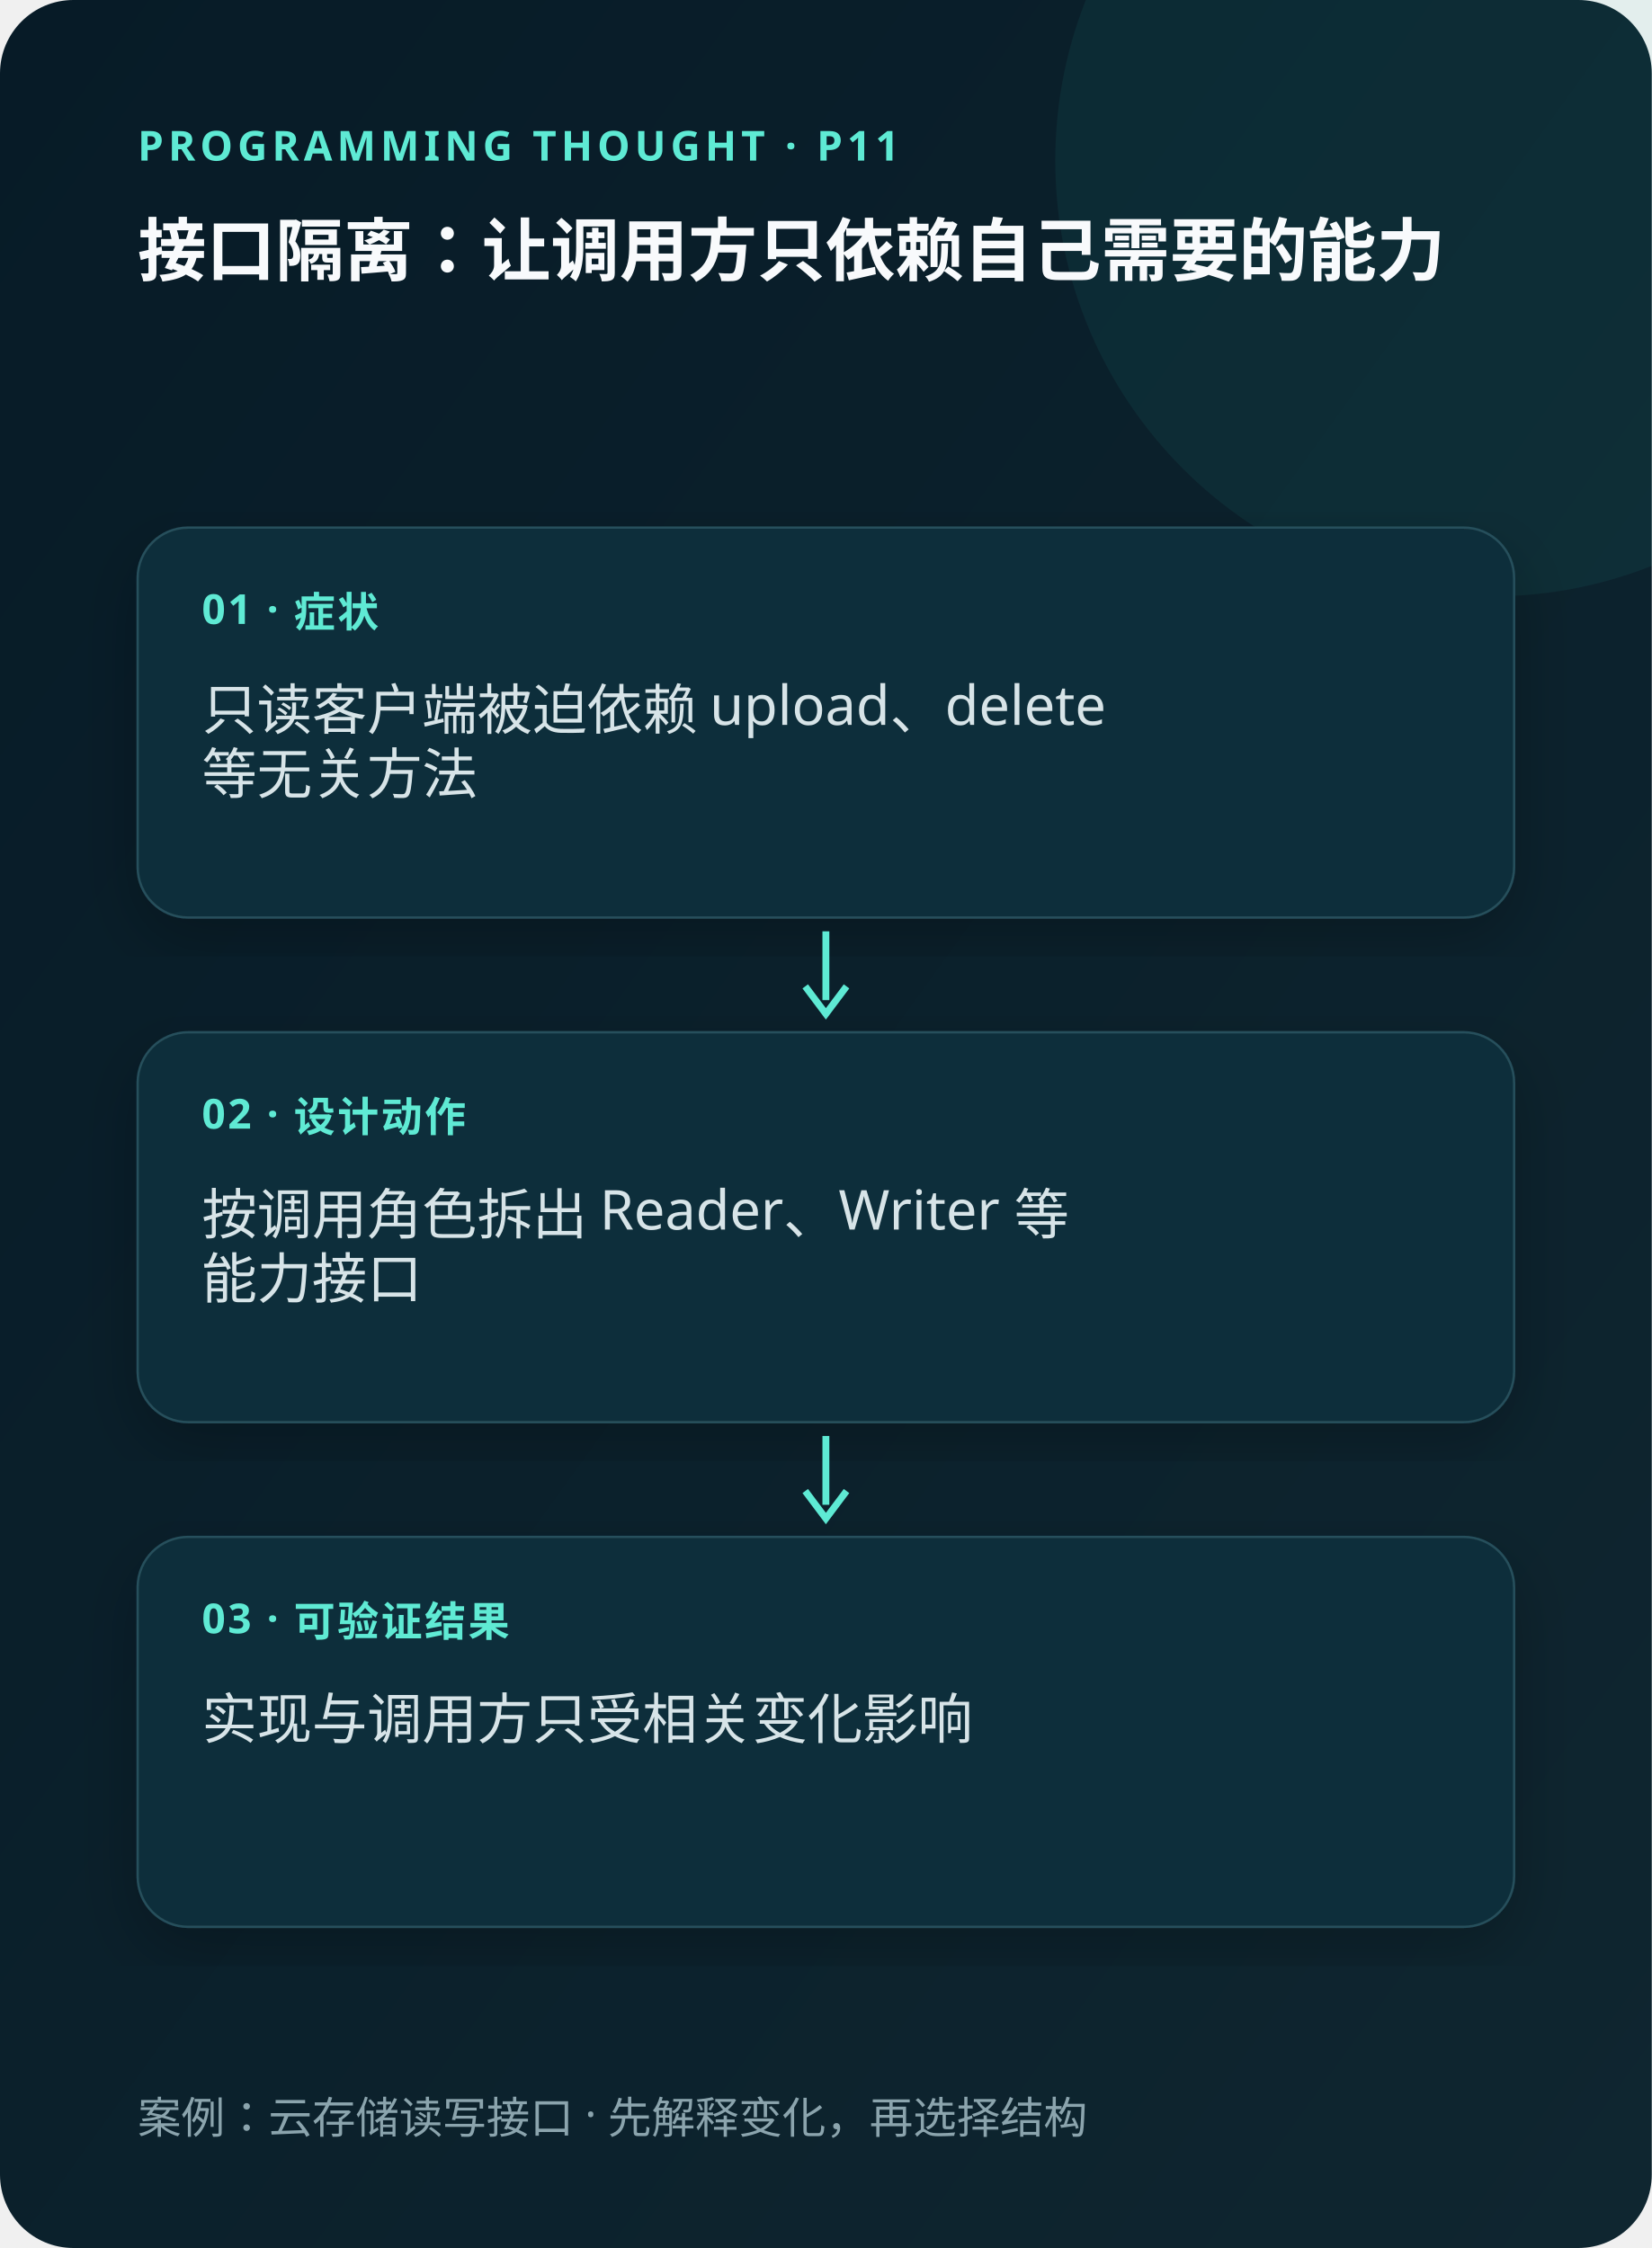
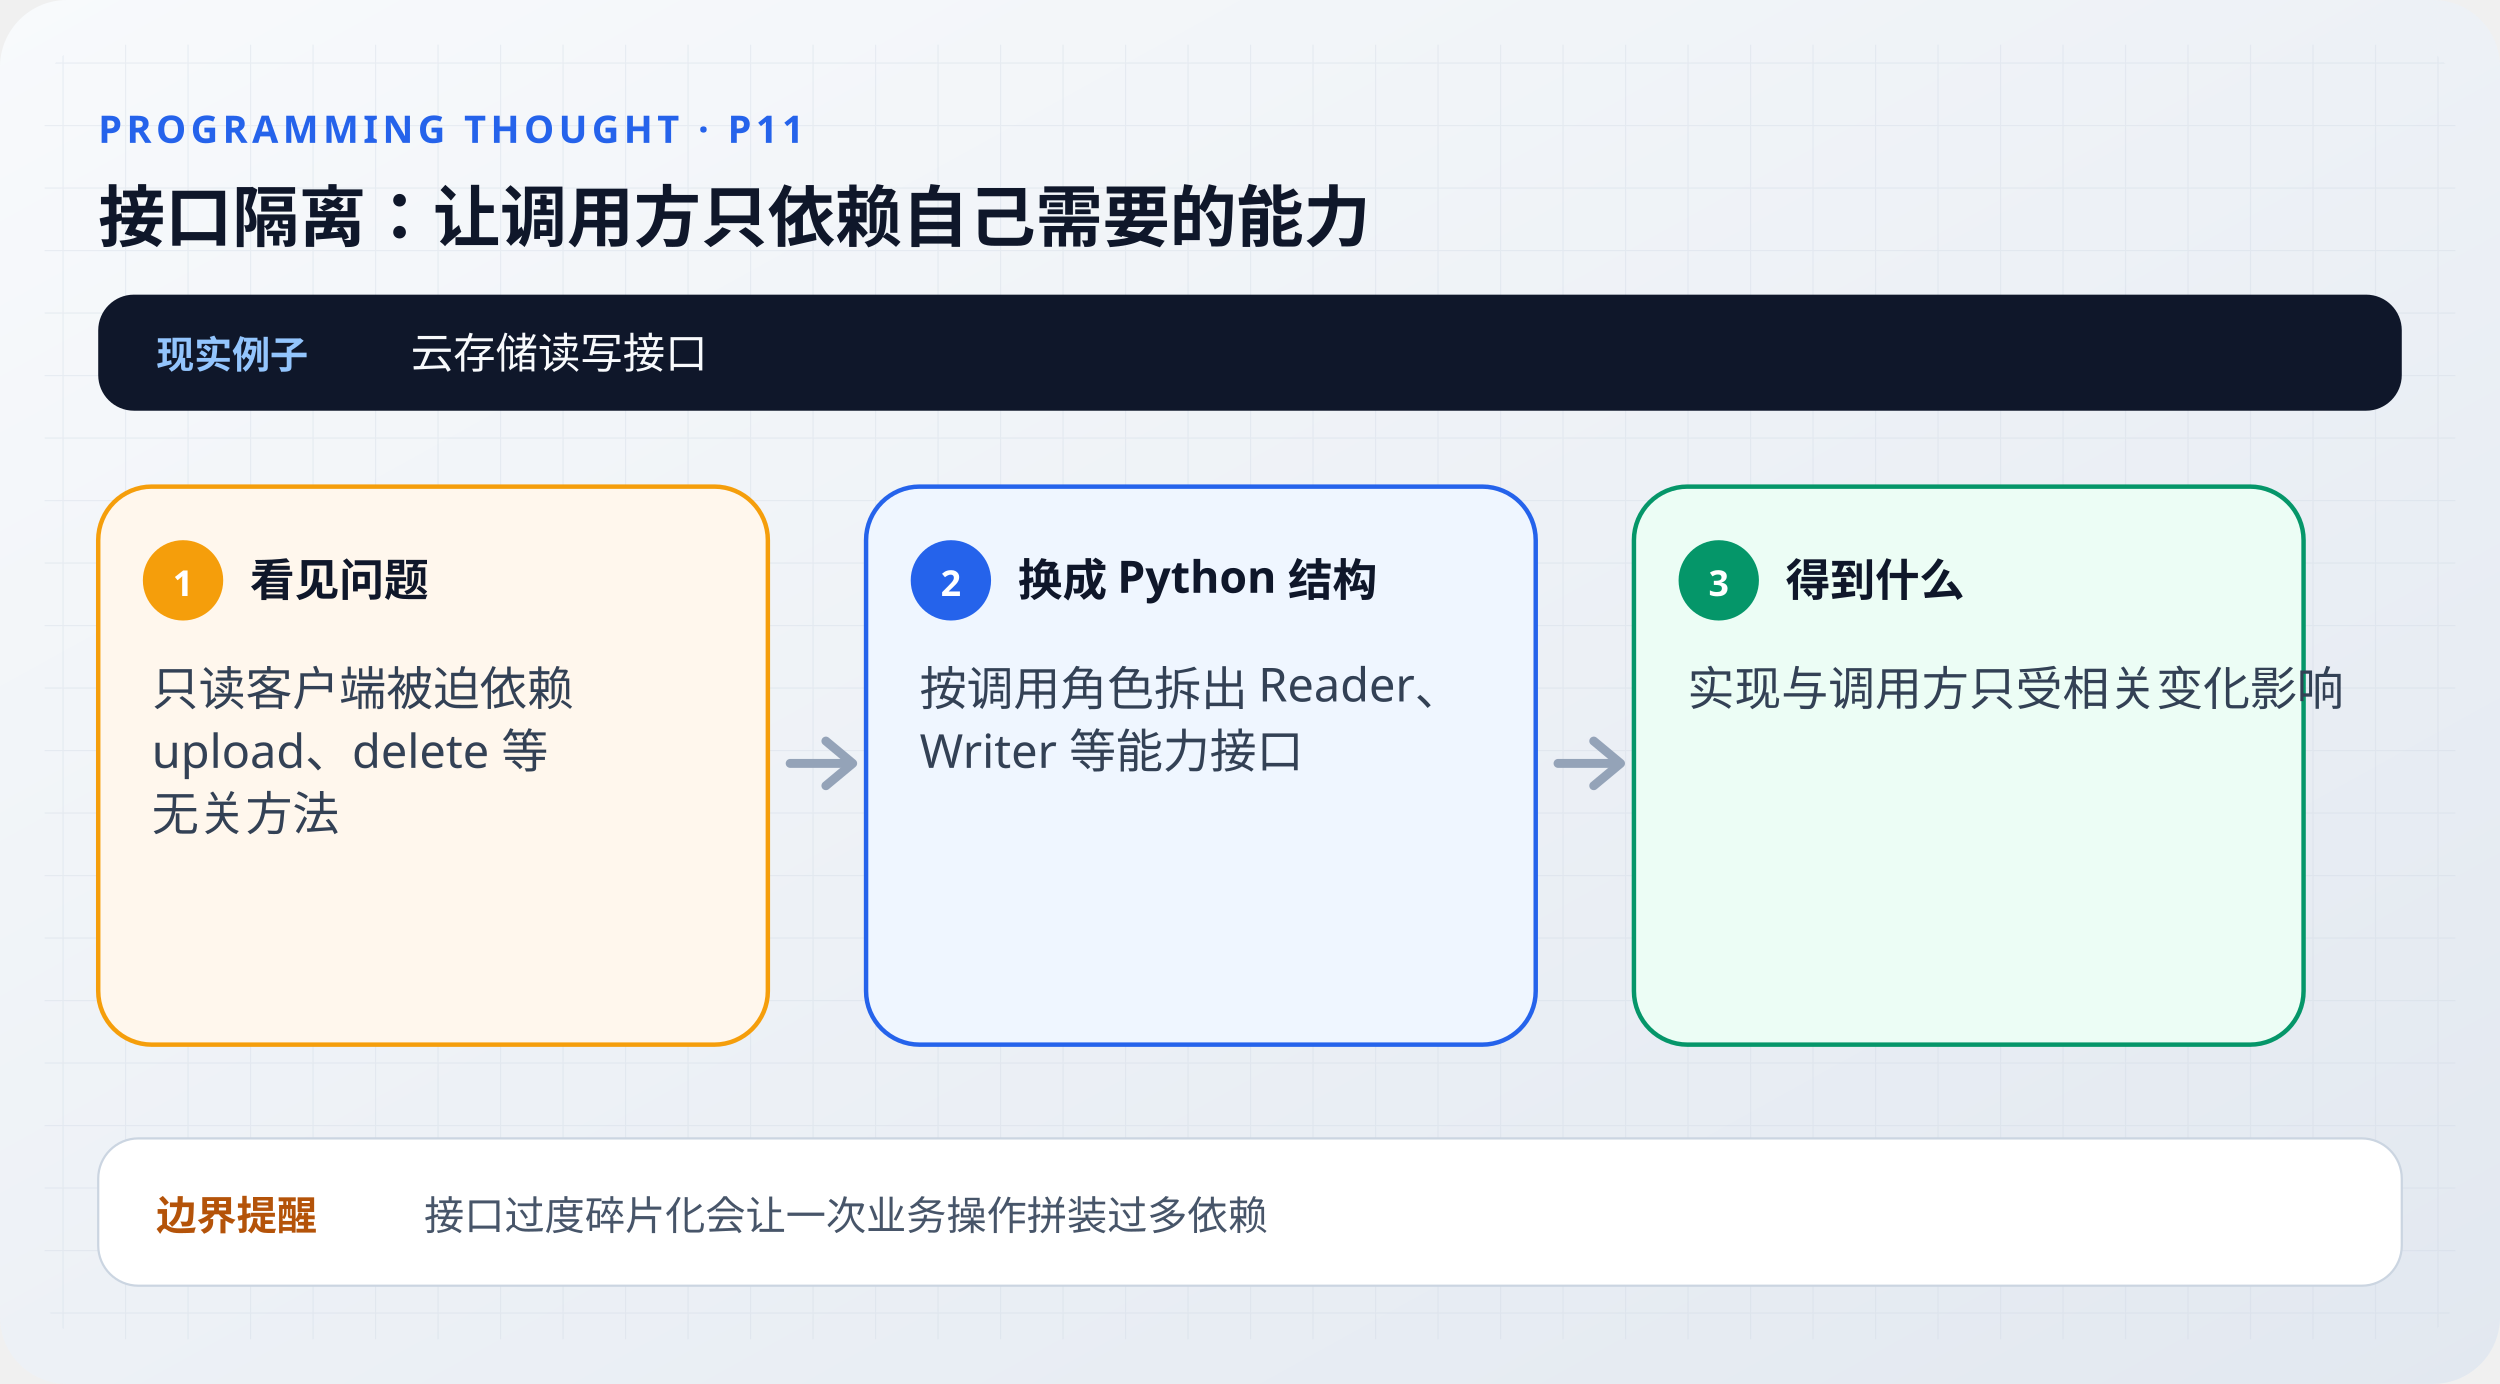
- <svg xmlns="http://www.w3.org/2000/svg" viewBox="0 0 720 980" role="img" aria-labelledby="title desc">
+ <svg xmlns="http://www.w3.org/2000/svg" viewBox="0 0 1120 620" role="img" aria-labelledby="title desc">
  <defs>
-     <linearGradient id="bg" x1="0" y1="0" x2="1" y2="1">
-       <stop offset="0" stop-color="#071b27" />
-       <stop offset="1" stop-color="#0f2630" />
+     <linearGradient id="paper" x1="0" y1="0" x2="1" y2="1">
+       <stop offset="0" stop-color="#f8fafc" />
+       <stop offset="1" stop-color="#e2e8f0" />
    </linearGradient>
+     <pattern id="grid" width="28" height="28" patternUnits="userSpaceOnUse">
+       <path d="M 28 0 L 0 0 0 28" fill="none" stroke="#cbd5e1" stroke-width="1" opacity=".45" />
+     </pattern>
    <filter id="shadow">
-       <feDropShadow dx="0" dy="10" stdDeviation="14" flood-opacity=".24" />
+       <feDropShadow dx="0" dy="7" stdDeviation="9" flood-color="#0f172a" flood-opacity=".15" />
    </filter>
  </defs>
-   <rect width="720" height="980" rx="32" fill="url(#bg)" />
-   <circle cx="650" cy="70" r="190" fill="#2dd4bf" opacity=".07" />
-   <text x="60" y="70" fill="#5eead4" font-family="system-ui,sans-serif" font-size="18" font-weight="700" letter-spacing="2">PROGRAMMING THOUGHT · P11</text>
-   <text x="60" y="120" class="heading">接口隔离：让调用方只依赖自己需要的能力</text>
+   <rect width="1120" height="620" rx="30" fill="url(#paper)" />
+   <rect x="20" y="20" width="1080" height="580" rx="22" fill="url(#grid)" opacity=".75" />
+   <text x="44" y="64" class="eyebrow">PROGRAMMING THOUGHT · P11</text>
+   <text x="44" y="108" class="heading">接口隔离：让调用方只依赖自己需要的能力</text>
+   <rect x="44" y="132" width="1032" height="52" rx="16" fill="#0f172a" />
+   <text x="70" y="165" class="exampleLabel">现实例子</text>
+   <text x="184" y="165" class="exampleText">云存储读写接口</text>
+   <g>
+     <rect x="44" y="218" width="300" height="250" rx="24" fill="#fff7ed" stroke="#f59e0b" stroke-width="2" />
+     <circle cx="82" cy="260" r="18" fill="#f59e0b" />
+     <text x="82" y="267" text-anchor="middle" class="number">1</text>
+     <text x="112" y="267" class="cardLabel">看见问题</text>
+     <text x="68" y="316" class="cardBody">只读客户端被迫依赖 </text>
+     <text x="68" y="344" class="cardBody">upload、delete 等</text>
+     <text x="68" y="372" class="cardBody">无关方法</text>
+   </g>
+   <path d="M354 342h24" stroke="#94a3b8" stroke-width="4" stroke-linecap="round" />
+   <path d="m370 332 12 10-12 10" fill="none" stroke="#94a3b8" stroke-width="4" stroke-linecap="round" stroke-linejoin="round" />
+   <g>
+     <rect x="388" y="218" width="300" height="250" rx="24" fill="#eff6ff" stroke="#2563eb" stroke-width="2" />
+     <circle cx="426" cy="260" r="18" fill="#2563eb" />
+     <text x="426" y="267" text-anchor="middle" class="number">2</text>
+     <text x="456" y="267" class="cardLabel">换成 Python 结构</text>
+     <text x="412" y="316" class="cardBody">按调用角色拆出 Reader、</text>
+     <text x="412" y="344" class="cardBody">Writer 等能力接口</text>
+   </g>
+   <path d="M698 342h24" stroke="#94a3b8" stroke-width="4" stroke-linecap="round" />
+   <path d="m714 332 12 10-12 10" fill="none" stroke="#94a3b8" stroke-width="4" stroke-linecap="round" stroke-linejoin="round" />
+   <g>
+     <rect x="732" y="218" width="300" height="250" rx="24" fill="#ecfdf5" stroke="#059669" stroke-width="2" />
+     <circle cx="770" cy="260" r="18" fill="#059669" />
+     <text x="770" y="267" text-anchor="middle" class="number">3</text>
+     <text x="800" y="267" class="cardLabel">得到什么</text>
+     <text x="756" y="316" class="cardBody">实现与调用方只受相关变化影响</text>
+   </g>
+   <rect x="44" y="510" width="1032" height="66" rx="18" fill="#ffffff" stroke="#cbd5e1" />
+   <text x="70" y="551" class="boundaryLabel">边界提醒</text>
+   <text x="190" y="551" class="boundaryText">接口过度碎片化会让一次业务操作拼装过多依赖</text>
  <style>
-     .heading { fill: #f8fafc; font: 700 30px system-ui, sans-serif; }
-     .label { fill: #5eead4; font: 700 18px system-ui, sans-serif; letter-spacing: 1px; }
-     .body { fill: #d7e4e8; font: 500 24px system-ui, sans-serif; }
+     .eyebrow { fill: #2563eb; font: 700 17px system-ui, sans-serif; letter-spacing: 2px; }
+     .heading { fill: #0f172a; font: 700 30px system-ui, sans-serif; }
+     .exampleLabel { fill: #93c5fd; font: 700 17px system-ui, sans-serif; }
+     .exampleText { fill: #f8fafc; font: 500 19px system-ui, sans-serif; }
+     .number { fill: white; font: 700 16px system-ui, sans-serif; }
+     .cardLabel { fill: #0f172a; font: 700 20px system-ui, sans-serif; }
+     .cardBody { fill: #334155; font: 500 21px system-ui, sans-serif; }
+     .boundaryLabel { fill: #b45309; font: 700 18px system-ui, sans-serif; }
+     .boundaryText { fill: #475569; font: 500 18px system-ui, sans-serif; }
  </style>
-   <g filter="url(#shadow)">
-     <rect x="60" y="230" width="600" height="170" rx="22" fill="#102f3a" stroke="#28505c" />
-     <text x="88" y="272" class="label">01 · 症状</text>
-     <text x="88" y="318" class="body">只读客户端被迫依赖 upload、delete</text>
-     <text x="88" y="346" class="body"> 等无关方法</text>
-   </g>
-   <path d="M360 406v30" stroke="#5eead4" stroke-width="3" />
-   <path d="m351 430 9 12 9-12" fill="none" stroke="#5eead4" stroke-width="3" />
-   <g filter="url(#shadow)">
-     <rect x="60" y="450" width="600" height="170" rx="22" fill="#102f3a" stroke="#28505c" />
-     <text x="88" y="492" class="label">02 · 设计动作</text>
-     <text x="88" y="538" class="body">按调用角色拆出 Reader、Writer 等</text>
-     <text x="88" y="566" class="body">能力接口</text>
-   </g>
-   <path d="M360 626v30" stroke="#5eead4" stroke-width="3" />
-   <path d="m351 650 9 12 9-12" fill="none" stroke="#5eead4" stroke-width="3" />
-   <g filter="url(#shadow)">
-     <rect x="60" y="670" width="600" height="170" rx="22" fill="#102f3a" stroke="#28505c" />
-     <text x="88" y="712" class="label">03 · 可验证结果</text>
-     <text x="88" y="758" class="body">实现与调用方只受相关变化影响</text>
-   </g>
-   <text x="60" y="930" fill="#8ba4ad" font-family="system-ui,sans-serif" font-size="19">案例：云存储读写接口 · 先解释变化，再选择结构</text>
</svg>
